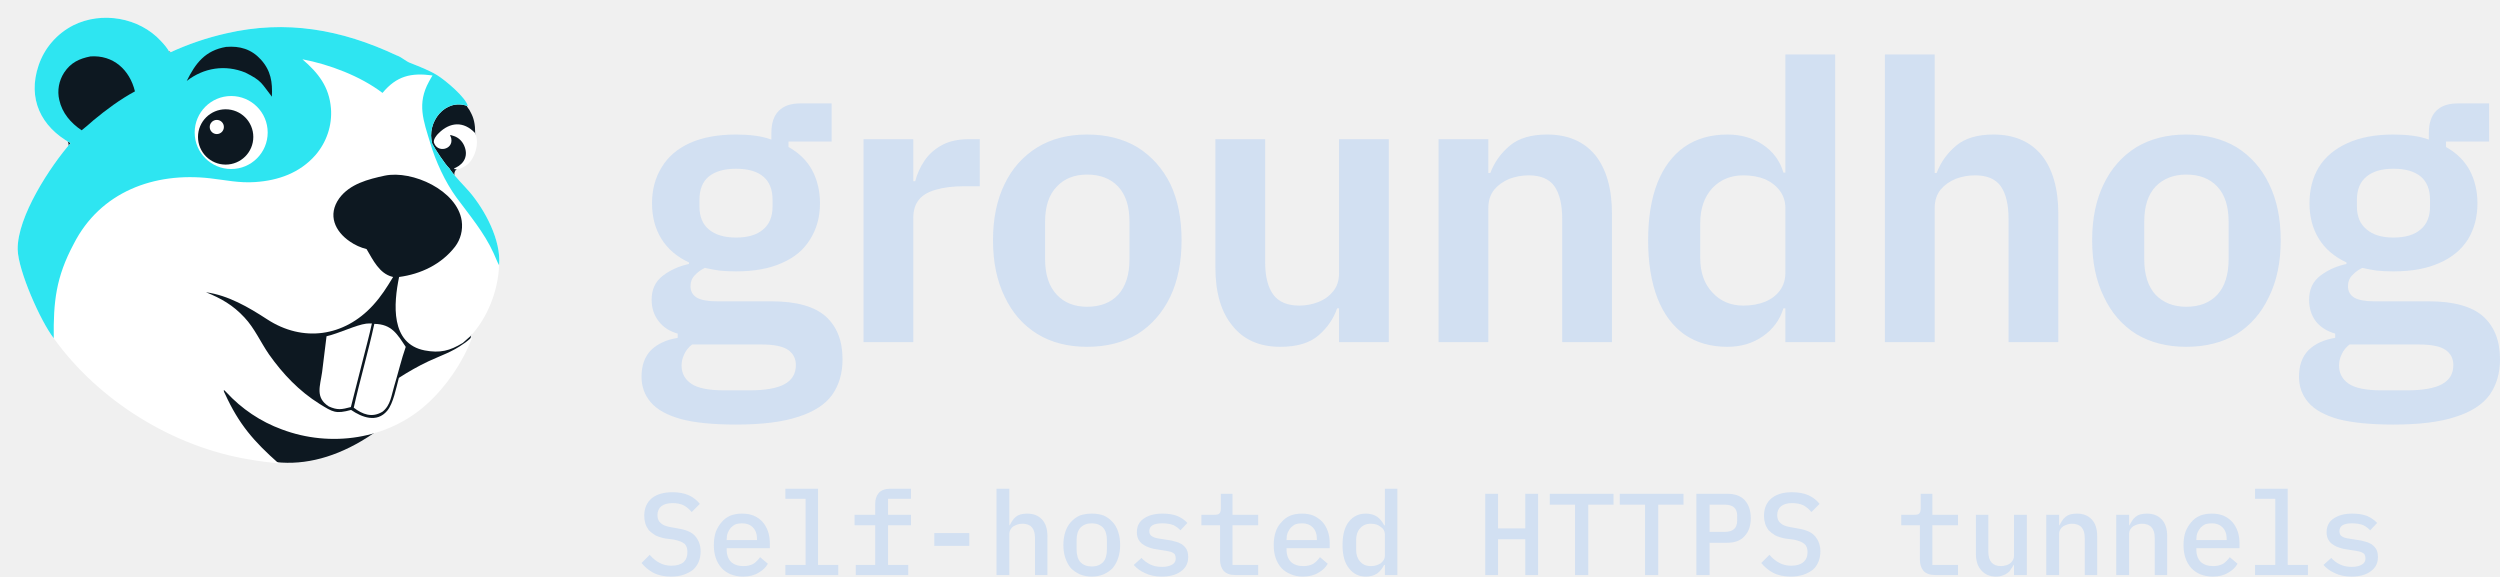
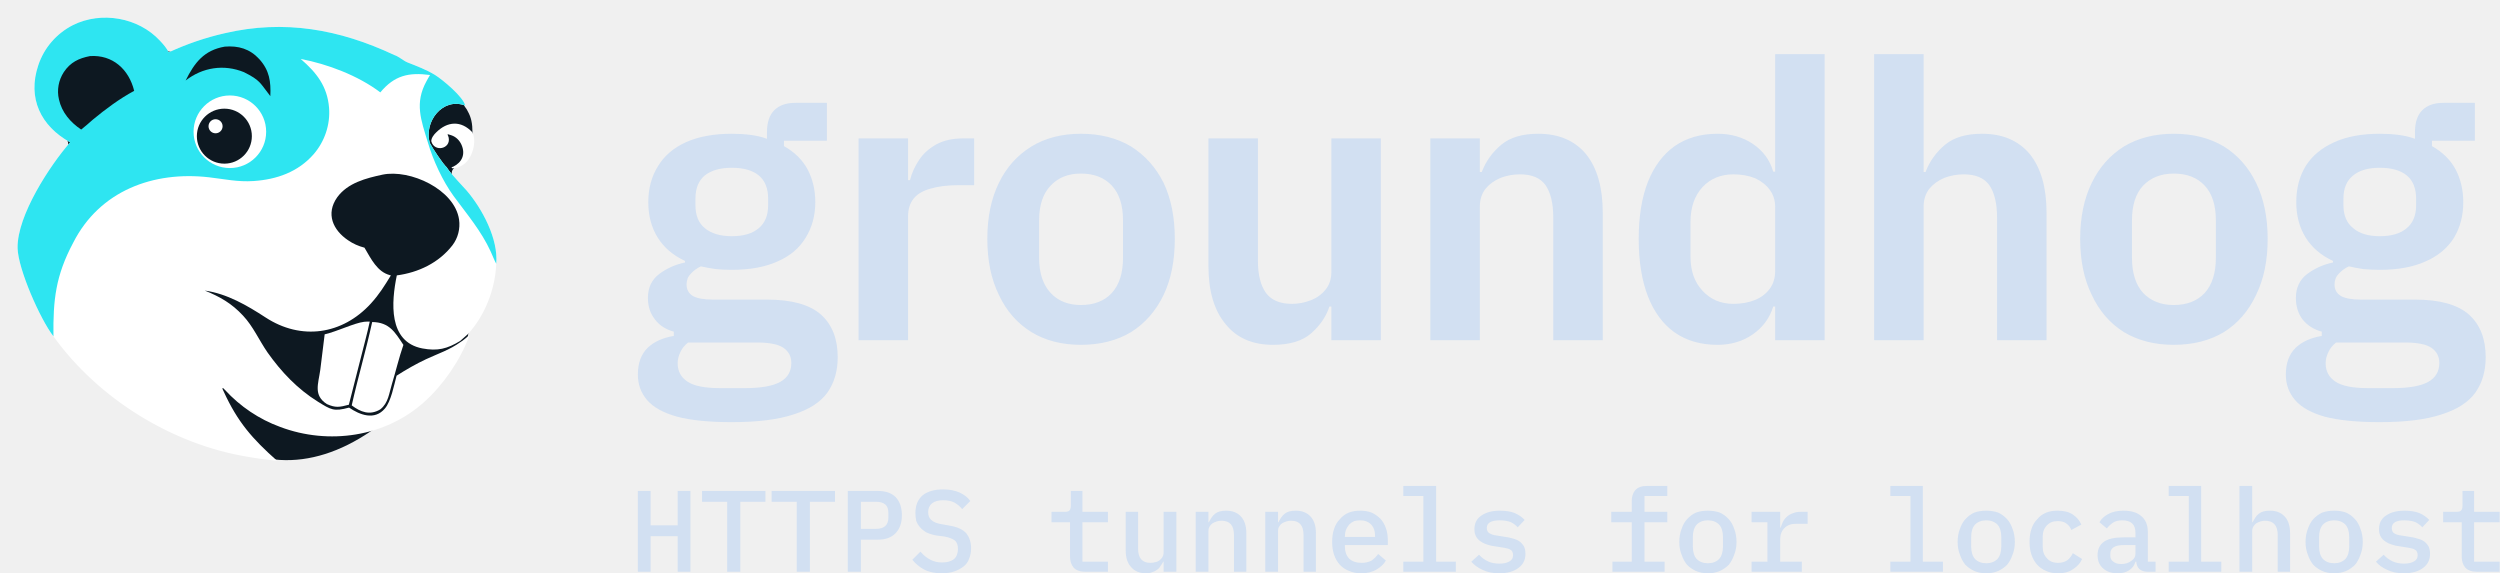
- <svg xmlns="http://www.w3.org/2000/svg" viewBox="0 -88 643 148.2" role="img" aria-label="groundhog">
+ <svg xmlns="http://www.w3.org/2000/svg" viewBox="0 -88 646.7 148.2" role="img" aria-label="groundhog">
  <g transform="translate(0 -88) scale(0.569)">
    <path fill="#0D1821" d="M127.3 209.1C125.4 209 118.9 208.2 114.9 207.6C101.8 205.5 90.6 202.1 78.3 196.4C57.9 186.9 38.7 171.6 26.1 154.5C25.1 153.2 25 153 24.3 152.1C20.4 147 14.4 134.6 11.1 124.7C7.9 115.1 7.7 110.5 10.2 102.5C13.1 92.7 20.8 79.2 29.7 68.1C31 66.5 31.2 65.7 30.9 64.6C30.6 63.6 30.3 63.2 28.7 62.2C17.7 54.6 13.7 43.1 17.7 30.2C21.2 19 31.2 10.5 42.8 8.9C55.6 7.1 67.7 12 75 21.9C76.4 23.8 77.5 24 80.2 22.8C94.3 16.7 108.8 13.3 122.9 12.8C140.8 12.1 159.3 16.2 178.1 25C178.6 25.2 179.2 25.5 179.4 25.6C180 25.8 180.8 26.2 182.2 27.2C183.8 28.2 184.5 28.6 186.4 29.3C193.4 32 196.9 33.9 200.5 36.7C205.8 40.7 209.8 44.9 210.9 47.6C211 47.9 211.2 48.4 211.4 48.6C212.2 49.7 212.4 50 212.6 50.5C214.2 53.3 214.8 56.1 214.8 60.3C214.9 61.5 214.9 62.3 215 62.6C215.7 66.6 213.5 72.4 210.4 74.5C209.7 74.9 208.1 75.7 207.4 75.9C206 76.3 205 78 205.5 79.5C205.7 80.3 205.8 80.4 209.4 84.4C218.7 94.4 224.4 106.1 225.1 116.2C225.3 118.1 225.1 121.5 224.7 124.4C223.4 133.7 219.6 142.8 214 149.7C213.1 150.8 212.8 151.4 212.8 152.4C212.7 154.6 208.1 163.3 204 169.2C195.1 182 184.7 190.1 171.7 194.6C170 195.1 169.9 195.1 168.5 196.1C154.7 205.5 140.7 209.9 127.3 209.1Z" />
    <path fill="#FFFFFF" d="M31.9 64.7C18.5 57.3 12.4 44.6 17.4 29.7C20 21.8 25.7 15.2 33.2 11.4C46.1 5 62.9 7.9 72.7 18.5C74.3 20.2 75.7 21.8 76.7 23.8C84.9 20 93.4 17.1 102.2 15.1C129.3 8.8 154.3 13.3 179.2 25C181.4 25.7 183.3 27.6 185.3 28.4C189.6 30.1 193.9 31.7 197.8 34.1C201.3 36.3 210.6 44 211.5 48C201.3 44.1 192.6 55.3 195.4 65C196.8 67.6 201.1 74.2 203.2 76.2L203.5 76.7C205.9 80.1 209.4 83.5 212.2 86.7C219.2 94.9 226.6 108.6 225.6 119.9C225.2 131.3 220.4 143.7 212.6 152C211.4 153.1 210.4 154 209.2 155C203.3 158.6 198.9 159.7 192 158.4C176.4 155.4 177.9 137.3 180.4 125.2C190.2 123.9 199.5 119.5 205.7 111.5C208.2 108.2 209.3 104 208.7 99.8C206.7 86.1 186.4 76.8 173.9 79.4C166.5 81 158.1 83.1 153.3 89.7C148 97.2 151.4 104.6 158.2 109.2C160.5 110.8 163 111.9 165.7 112.6C168.7 117.7 171.5 123.6 177.3 125.1L177.7 125.2C174.7 130.1 172.5 133.7 168.6 138C155.6 152.2 136.9 154.9 120.7 144.3C112.4 138.9 103.2 133.5 93.1 132.1C100 134.9 105.3 137.9 110.5 143.5C115.1 148.4 117.8 154.7 121.6 160.2C127.9 169.1 135.2 176.8 144.5 182.6C150.5 186.3 151.7 187.2 158.7 185.3C163.5 188.6 170.3 191.3 175 185.7C177.8 182.4 179.1 175.2 180.3 170.8C184.5 168.1 189.2 165.4 193.7 163.3C199.3 160.7 204.4 159.1 209.5 155.4C210.3 155 212.5 153.1 213.2 152.5L213.3 152.8C209.3 163.7 201.5 175 192.9 182.7C175.2 198.7 149.4 202.4 127.4 194.1C117.8 190.6 109.2 184.8 102.3 177.3L101.4 176.4L101.1 176.5C101.3 177.2 101.3 177.3 101.7 178C108 191.8 114.7 199.5 126 209.5C121.6 209 117.2 208.5 112.8 207.7C78.3 202.1 44.6 181.2 24.3 152.9C18.3 145.2 8.2 122.3 8 112.8C7.7 98 22.8 75.1 31.9 64.7Z" />
    <path fill="#2EE5F1" d="M31.9 64.7C18.5 57.3 12.4 44.6 17.4 29.7C20 21.8 25.7 15.2 33.2 11.4C46.1 5 62.9 7.9 72.7 18.5C74.3 20.2 75.7 21.8 76.7 23.8C84.9 20 93.4 17.1 102.2 15.1C129.3 8.8 154.3 13.3 179.2 25C181.4 25.7 183.3 27.6 185.3 28.4C189.6 30.1 193.9 31.7 197.8 34.1C201.3 36.3 210.6 44 211.5 48C201.3 44.1 192.6 55.3 195.4 65C196.8 67.6 201.1 74.2 203.2 76.2L203.5 76.7C205.9 80.1 209.4 83.5 212.2 86.7C219.2 94.9 226.6 108.6 225.6 119.9C224.7 118.3 223.9 116.1 223.1 114.4C218.8 105 212.3 97.4 206.2 89.1C201.2 82.2 196.9 72.9 194.5 64.7C191.4 54.5 188.4 46.9 193.9 36.9C194.4 35.9 195 35 195.5 34.1C185.8 32.8 179.3 34.3 172.9 42C162.9 34.4 148.9 29.1 136.7 26.8C143.9 33 148.8 39.2 149.6 49C150.2 56.7 147.6 64.3 142.6 70.1C135.5 78.2 125.8 81.6 115.3 82.3C108.1 82.8 102 81.4 95 80.6C69.7 77.7 45.3 86.7 33.3 110.3C25.3 125.3 24.1 136.3 24.3 152.9C18.3 145.2 8.2 122.3 8 112.8C7.7 98 22.8 75.1 31.9 64.7Z" />
    <path fill="#0D1821" d="M40.9 25.5C51.2 24.8 58.6 31.5 61 41.3C54.3 44.9 48 49.6 42.2 54.4C40.5 56 38.7 57.4 36.9 58.9C32 55.6 28.1 51.1 26.8 45.2C25.8 41 26.6 36.5 29 32.8C32 28.3 35.8 26.5 40.9 25.5Z" />
    <path fill="#FFFFFF" d="M165.5 146.3C166.2 146.2 167.3 146.2 168.1 146.2C166.9 151.8 165.3 157.6 163.9 163.2L158.6 184C154.4 185.1 152.6 185.5 148.6 183.7C142.4 179.7 144.7 174.6 145.6 168.2L147.6 152C153.5 150.6 160.9 146.9 165.5 146.3Z" />
    <path fill="#FFFFFF" d="M169.2 146.4C177.1 146.5 179.6 151.1 183.4 156.8C181.4 162.5 180 168.6 178.2 174.5C176.9 178.7 176.6 183.2 172.9 186.1C168.1 189 163.9 187.3 159.9 184.3C162.7 171.7 166.5 158.9 169.2 146.4Z" />
    <path fill="#FFFFFF" d="M206 75.8C210.1 73.8 211.7 70.1 209.8 65.8C208.9 63.8 207.3 62.2 205.2 61.5C202.4 60.5 203.8 61.3 204 62.7C204.9 67.7 197.5 69.3 196.1 64.3C195.9 62.9 197.4 61 198.3 60.2C203.4 55.1 209.6 54.7 214.7 60.1C217 64.4 214.6 72.5 210.4 75C209.5 75.6 208.8 75.8 207.8 76.3C207 76.4 206.3 76.5 205.5 76.5C205.4 76.3 205.4 76.2 205.3 76L206 75.8Z" />
    <path fill="#0D1821" d="M102.2 21.2C108.4 20.7 113.6 22.2 117.9 26.9C122.5 32 123.2 37.1 122.9 43.7C118.1 37.6 118.5 36.6 110.9 32.8C101.8 29.1 92.1 30.6 84.4 36.6C88.4 28.5 92.8 22.8 102.2 21.2Z" />
    <circle fill="#FFFFFF" cx="104.5" cy="59.9" r="16.5" />
    <circle fill="#0D1821" cx="102" cy="61.9" r="12.5" />
    <circle fill="#FFFFFF" cx="98" cy="57.4" r="3.2" />
  </g>
  <path fill="#D2E0F2" transform="translate(162.2 0)" d="M54.5 4.4Q54.5 9.8 51.8 13.6Q49.1 17.3 43.1 19.2Q37.1 21.2 27.1 21.2Q18.3 21.2 13 19.8Q7.6 18.3 5.2 15.5Q2.8 12.7 2.8 8.9Q2.8 4.5 5.3 2Q7.8 -0.4 12.1 -1.1V-2.2Q8.9 -3.1 7.2 -5.4Q5.4 -7.7 5.4 -10.9Q5.4 -14.9 8.3 -17.1Q11.2 -19.3 15 -20.1V-20.5Q10.3 -22.7 7.9 -26.6Q5.5 -30.5 5.5 -35.7Q5.5 -41 8 -45Q10.4 -49 15.2 -51.2Q20.1 -53.4 27.1 -53.4Q29.7 -53.4 32 -53.1Q34.3 -52.8 36.2 -52.1V-53.8Q36.2 -57.6 38.1 -59.5Q40 -61.4 43.6 -61.4H51.7V-51.6H40.6V-50.2Q44.7 -47.9 46.7 -44.2Q48.7 -40.4 48.7 -35.7Q48.7 -30.5 46.2 -26.5Q43.8 -22.5 39 -20.4Q34.2 -18.2 27.1 -18.2Q24.9 -18.2 22.9 -18.4Q20.8 -18.7 19.1 -19.1Q17.6 -18.4 16.5 -17.2Q15.4 -16.1 15.4 -14.4Q15.4 -12.4 17.1 -11.4Q18.8 -10.5 22.2 -10.5H36.2Q45.8 -10.5 50.2 -6.6Q54.5 -2.7 54.5 4.4ZM42.5 5.9Q42.5 3.4 40.5 2Q38.5 0.6 33.6 0.6H15.8Q14.4 1.7 13.8 3.1Q13.1 4.5 13.1 6Q13.1 9 15.6 10.7Q18.1 12.4 24.1 12.4H30.5Q36.7 12.4 39.6 10.8Q42.5 9.2 42.5 5.9ZM27.1 -26.9Q31.7 -26.9 34.1 -29Q36.5 -31 36.5 -34.9V-36.6Q36.5 -40.6 34.1 -42.6Q31.7 -44.6 27.1 -44.6Q22.6 -44.6 20.1 -42.6Q17.7 -40.6 17.7 -36.6V-34.9Q17.7 -31 20.1 -29Q22.6 -26.9 27.1 -26.9ZM72.7 0H59.9V-52.2H72.7V-41.4H73.2Q73.9 -44.2 75.6 -46.7Q77.2 -49.1 80.1 -50.7Q82.9 -52.2 87 -52.2H89.8V-40.1H85.8Q81.5 -40.1 78.5 -39.2Q75.6 -38.4 74.2 -36.7Q72.7 -34.9 72.7 -32ZM117.4 1.2Q110 1.2 104.6 -2.1Q99.1 -5.5 96.2 -11.7Q93.2 -17.8 93.2 -26.2Q93.2 -34.6 96.2 -40.7Q99.1 -46.7 104.6 -50.1Q110 -53.4 117.4 -53.4Q124.9 -53.4 130.4 -50.1Q135.8 -46.7 138.8 -40.7Q141.7 -34.6 141.7 -26.2Q141.7 -17.8 138.8 -11.7Q135.8 -5.5 130.4 -2.1Q124.9 1.2 117.4 1.2ZM117.4 -9.1Q122.5 -9.1 125.4 -12.2Q128.3 -15.4 128.3 -21.3V-31Q128.3 -36.9 125.4 -40Q122.5 -43.1 117.4 -43.1Q112.5 -43.1 109.6 -40Q106.6 -36.9 106.6 -31V-21.3Q106.6 -15.4 109.6 -12.2Q112.5 -9.1 117.4 -9.1ZM182.2 0V-8.7H181.7Q180.4 -4.8 177 -1.8Q173.6 1.2 167.1 1.2Q159.1 1.2 154.8 -4.2Q150.4 -9.5 150.4 -19.2V-52.2H163.2V-20.5Q163.2 -15.1 165.3 -12.2Q167.4 -9.4 172 -9.4Q174.5 -9.4 176.8 -10.3Q179.2 -11.2 180.7 -13.1Q182.2 -14.9 182.2 -17.7V-52.2H195V0ZM220.6 0H207.8V-52.2H220.6V-43.5H221.1Q222.7 -47.7 226.2 -50.6Q229.6 -53.4 235.7 -53.4Q243.7 -53.4 248.1 -48.1Q252.4 -42.7 252.4 -33V0H239.6V-31.7Q239.6 -37.2 237.6 -40.1Q235.6 -42.9 231 -42.9Q228.4 -42.9 226 -42Q223.6 -41 222.1 -39.2Q220.6 -37.3 220.6 -34.5ZM297 0V-8.7H296.5Q295.1 -4.2 291.2 -1.5Q287.3 1.2 282.1 1.2Q275.6 1.2 271 -2Q266.5 -5.2 264.1 -11.3Q261.7 -17.5 261.7 -26.2Q261.7 -34.9 264.1 -41Q266.5 -47 271 -50.2Q275.6 -53.4 282.1 -53.4Q287.3 -53.4 291.2 -50.8Q295.2 -48.1 296.5 -43.6H297V-74H309.8V0ZM286.2 -9.4Q289.3 -9.4 291.8 -10.4Q294.2 -11.4 295.6 -13.3Q297 -15.2 297 -17.9V-34.5Q297 -37 295.6 -38.9Q294.2 -40.8 291.8 -41.9Q289.3 -42.9 286.2 -42.9Q281.3 -42.9 278.2 -39.6Q275.1 -36.2 275.1 -30.6V-21.6Q275.1 -16.1 278.2 -12.8Q281.3 -9.4 286.2 -9.4ZM322.6 0V-74H335.4V-43.5H335.9Q337.5 -47.7 341 -50.6Q344.4 -53.4 350.5 -53.4Q358.5 -53.4 362.9 -48.1Q367.2 -42.7 367.2 -33V0H354.4V-31.7Q354.4 -37.2 352.4 -40.1Q350.4 -42.9 345.8 -42.9Q343.2 -42.9 340.8 -42Q338.4 -41 336.9 -39.2Q335.4 -37.3 335.4 -34.5V0ZM400.1 1.2Q392.7 1.2 387.2 -2.1Q381.8 -5.5 378.9 -11.7Q375.9 -17.8 375.9 -26.2Q375.9 -34.6 378.9 -40.7Q381.8 -46.7 387.2 -50.1Q392.7 -53.4 400.1 -53.4Q407.6 -53.4 413.1 -50.1Q418.5 -46.7 421.4 -40.7Q424.4 -34.6 424.4 -26.2Q424.4 -17.8 421.4 -11.7Q418.5 -5.5 413.1 -2.1Q407.6 1.2 400.1 1.2ZM400.1 -9.1Q405.2 -9.1 408.1 -12.2Q411 -15.4 411 -21.3V-31Q411 -36.9 408.1 -40Q405.2 -43.1 400.1 -43.1Q395.2 -43.1 392.2 -40Q389.3 -36.9 389.3 -31V-21.3Q389.3 -15.4 392.2 -12.2Q395.2 -9.1 400.1 -9.1ZM480.8 4.4Q480.8 9.8 478.1 13.6Q475.4 17.3 469.4 19.2Q463.4 21.2 453.4 21.2Q444.6 21.2 439.2 19.8Q433.9 18.3 431.5 15.5Q429.1 12.7 429.1 8.9Q429.1 4.5 431.6 2Q434.1 -0.4 438.4 -1.1V-2.2Q435.2 -3.1 433.4 -5.4Q431.7 -7.7 431.7 -10.9Q431.7 -14.9 434.6 -17.1Q437.5 -19.3 441.3 -20.1V-20.5Q436.6 -22.7 434.2 -26.6Q431.8 -30.5 431.8 -35.7Q431.8 -41 434.2 -45Q436.7 -49 441.6 -51.2Q446.4 -53.4 453.4 -53.4Q456 -53.4 458.3 -53.1Q460.6 -52.8 462.5 -52.1V-53.8Q462.5 -57.6 464.4 -59.5Q466.3 -61.4 469.9 -61.4H478V-51.6H466.9V-50.2Q471 -47.9 473 -44.2Q475 -40.4 475 -35.7Q475 -30.5 472.6 -26.5Q470.1 -22.5 465.3 -20.4Q460.5 -18.2 453.4 -18.2Q451.2 -18.2 449.1 -18.4Q447.1 -18.7 445.4 -19.1Q443.9 -18.4 442.8 -17.2Q441.7 -16.1 441.7 -14.4Q441.7 -12.4 443.4 -11.4Q445.1 -10.5 448.5 -10.5H462.5Q472.1 -10.5 476.5 -6.6Q480.8 -2.7 480.8 4.4ZM468.8 5.9Q468.8 3.4 466.8 2Q464.8 0.6 459.9 0.6H442.1Q440.7 1.7 440.1 3.1Q439.4 4.5 439.4 6Q439.4 9 441.9 10.7Q444.4 12.4 450.4 12.4H456.8Q463 12.4 465.9 10.8Q468.8 9.2 468.8 5.9ZM453.4 -26.9Q458 -26.9 460.4 -29Q462.8 -31 462.8 -34.9V-36.6Q462.8 -40.6 460.4 -42.6Q458 -44.6 453.4 -44.6Q448.9 -44.6 446.5 -42.6Q444 -40.6 444 -36.6V-34.9Q444 -31 446.5 -29Q448.9 -26.9 453.4 -26.9Z" />
-   <path fill="#D2E0F2" transform="translate(163.8 59.9)" d="M8.8 0.4Q6.1 0.4 4.2 -0.6Q2.4 -1.6 1.2 -3.1L3.3 -5.2Q4.5 -3.8 5.9 -3.1Q7.2 -2.4 8.9 -2.4Q10.9 -2.4 12 -3.3Q13 -4.2 13 -5.9Q13 -7.3 12.3 -8Q11.5 -8.7 9.6 -9.1L7.3 -9.4Q5.8 -9.7 4.8 -10.2Q3.8 -10.8 3.1 -11.5Q2.5 -12.3 2.2 -13.2Q1.9 -14.2 1.9 -15.2Q1.9 -18.2 3.9 -19.8Q5.8 -21.3 9.2 -21.3Q11.6 -21.3 13.4 -20.5Q15.1 -19.7 16.2 -18.3L14.1 -16.2Q13.3 -17.2 12.1 -17.9Q10.9 -18.5 9.2 -18.5Q7.3 -18.5 6.3 -17.7Q5.3 -16.9 5.3 -15.4Q5.3 -14.1 6.1 -13.4Q6.9 -12.6 8.8 -12.3L11 -11.9Q13.9 -11.4 15.1 -9.9Q16.4 -8.3 16.4 -6.1Q16.4 -4.6 15.9 -3.4Q15.4 -2.2 14.5 -1.4Q13.5 -0.6 12.1 -0.1Q10.7 0.4 8.8 0.4ZM27.3 0.4Q25.6 0.4 24.1 -0.2Q22.7 -0.8 21.8 -1.8Q20.8 -2.9 20.3 -4.4Q19.8 -5.8 19.8 -7.7Q19.8 -9.6 20.3 -11.1Q20.9 -12.6 21.8 -13.6Q22.7 -14.7 24.1 -15.3Q25.4 -15.8 27.1 -15.8Q28.7 -15.8 30 -15.3Q31.4 -14.7 32.3 -13.7Q33.2 -12.7 33.7 -11.3Q34.2 -9.9 34.2 -8.2V-6.9H23.1V-6.4Q23.1 -4.6 24.2 -3.4Q25.4 -2.3 27.4 -2.3Q28.9 -2.3 30 -2.9Q31 -3.6 31.7 -4.6L33.7 -2.9Q32.9 -1.5 31.3 -0.6Q29.7 0.4 27.3 0.4ZM27.1 -13.3Q26.2 -13.3 25.5 -13.1Q24.8 -12.8 24.2 -12.2Q23.7 -11.6 23.4 -10.9Q23.1 -10.1 23.1 -9.2V-9H30.9V-9.3Q30.9 -11.2 29.8 -12.3Q28.8 -13.3 27.1 -13.3ZM38.2 -2.6H43.4V-19.6H38.2V-22.2H46.6V-2.6H51.8V0H38.2ZM56.3 -2.6H61.3V-12.8H56V-15.5H61.3V-18.3Q61.3 -20 62.2 -21.1Q63.2 -22.2 65.2 -22.2H70.5V-19.6H64.6V-15.5H70.5V-12.8H64.6V-2.6H69.8V0H56.3ZM76.5 -7.5V-10.8H85.5V-7.5ZM92.5 -22.2H95.8V-12.8H95.9Q96.2 -13.4 96.6 -14Q96.9 -14.5 97.5 -15Q98 -15.4 98.7 -15.6Q99.5 -15.8 100.4 -15.8Q102.8 -15.8 104.2 -14.3Q105.6 -12.8 105.6 -10V0H102.4V-9.5Q102.4 -13.2 99.2 -13.2Q98.5 -13.2 97.9 -13Q97.3 -12.8 96.8 -12.5Q96.4 -12.2 96.1 -11.7Q95.8 -11.2 95.8 -10.5V0H92.5ZM117 0.4Q115.3 0.4 113.9 -0.2Q112.6 -0.8 111.6 -1.8Q110.7 -2.9 110.2 -4.4Q109.7 -5.9 109.7 -7.7Q109.7 -9.6 110.2 -11.1Q110.7 -12.6 111.6 -13.6Q112.6 -14.7 113.9 -15.3Q115.3 -15.8 117 -15.8Q118.7 -15.8 120.1 -15.3Q121.4 -14.7 122.4 -13.6Q123.3 -12.6 123.8 -11.1Q124.3 -9.6 124.3 -7.7Q124.3 -5.9 123.8 -4.4Q123.3 -2.9 122.4 -1.8Q121.4 -0.8 120.1 -0.2Q118.7 0.4 117 0.4ZM117 -2.2Q118.8 -2.2 119.9 -3.3Q120.9 -4.4 120.9 -6.6V-8.9Q120.9 -11.1 119.9 -12.2Q118.8 -13.3 117 -13.3Q115.2 -13.3 114.1 -12.2Q113.1 -11.1 113.1 -8.9V-6.6Q113.1 -4.4 114.1 -3.3Q115.2 -2.2 117 -2.2ZM135 0.4Q132.5 0.4 130.7 -0.5Q128.9 -1.3 127.8 -2.6L129.8 -4.4Q130.8 -3.3 132.1 -2.7Q133.3 -2.1 135.1 -2.1Q136.7 -2.1 137.7 -2.7Q138.6 -3.2 138.6 -4.3Q138.6 -4.8 138.4 -5.2Q138.3 -5.5 137.9 -5.7Q137.6 -5.9 137.2 -6Q136.7 -6.1 136.3 -6.2L133.8 -6.6Q132.9 -6.7 132 -7Q131 -7.3 130.3 -7.8Q129.6 -8.2 129.1 -9Q128.6 -9.8 128.6 -11Q128.6 -13.4 130.5 -14.6Q132.3 -15.8 135.2 -15.8Q137.4 -15.8 139 -15.2Q140.6 -14.5 141.6 -13.4L139.8 -11.5Q139.2 -12.2 138.1 -12.8Q136.9 -13.3 135.1 -13.3Q131.8 -13.3 131.8 -11.3Q131.8 -10.3 132.6 -9.9Q133.3 -9.5 134.2 -9.4L136.7 -9Q137.6 -8.9 138.5 -8.6Q139.4 -8.4 140.2 -7.9Q140.9 -7.4 141.4 -6.6Q141.8 -5.8 141.8 -4.6Q141.8 -2.3 140 -1Q138.2 0.4 135 0.4ZM153.9 0Q151.9 0 150.9 -1.1Q150 -2.2 150 -3.9V-12.8H145.2V-15.5H148.6Q149.5 -15.5 149.8 -15.8Q150.2 -16.2 150.2 -17.1V-20.9H153.2V-15.5H159.8V-12.8H153.2V-2.6H159.8V0ZM171.3 0.4Q169.6 0.4 168.2 -0.2Q166.7 -0.8 165.8 -1.8Q164.8 -2.9 164.3 -4.4Q163.8 -5.8 163.8 -7.7Q163.8 -9.6 164.3 -11.1Q164.8 -12.6 165.8 -13.6Q166.7 -14.7 168.1 -15.3Q169.4 -15.8 171.1 -15.8Q172.7 -15.8 174 -15.3Q175.3 -14.7 176.3 -13.7Q177.2 -12.7 177.7 -11.3Q178.2 -9.9 178.2 -8.2V-6.9H167.1V-6.4Q167.1 -4.6 168.2 -3.4Q169.4 -2.3 171.4 -2.3Q172.9 -2.3 174 -2.9Q175 -3.6 175.7 -4.6L177.7 -2.9Q176.9 -1.5 175.3 -0.6Q173.7 0.4 171.3 0.4ZM171.1 -13.3Q170.2 -13.3 169.5 -13.1Q168.8 -12.8 168.2 -12.2Q167.7 -11.6 167.4 -10.9Q167.1 -10.1 167.1 -9.2V-9H174.9V-9.3Q174.9 -11.2 173.8 -12.3Q172.8 -13.3 171.1 -13.3ZM192.4 -2.6H192.2Q191.5 -1.2 190.4 -0.4Q189.2 0.4 187.5 0.4Q184.8 0.4 183.2 -1.7Q181.5 -3.7 181.5 -7.7Q181.5 -11.8 183.2 -13.8Q184.8 -15.8 187.5 -15.8Q189.2 -15.8 190.4 -15Q191.5 -14.2 192.2 -12.8H192.4V-22.2H195.6V0H192.4ZM188.8 -2.3Q189.6 -2.3 190.2 -2.5Q190.8 -2.7 191.3 -3Q191.8 -3.4 192.1 -3.9Q192.4 -4.4 192.4 -5.2V-10.3Q192.4 -11 192.1 -11.6Q191.8 -12.1 191.3 -12.4Q190.8 -12.8 190.2 -13Q189.6 -13.2 188.8 -13.2Q187 -13.2 186 -12Q185 -10.9 185 -9V-6.5Q185 -4.6 186 -3.5Q187 -2.3 188.8 -2.3ZM228.5 -9.2H221.5V0H218.2V-20.9H221.5V-12H228.5V-20.9H231.8V0H228.5ZM244.7 -18.1V0H241.3V-18.1H234.8V-20.9H251.2V-18.1ZM262.7 -18.1V0H259.3V-18.1H252.8V-20.9H269.2V-18.1ZM272.5 0V-20.9H280.4Q283.4 -20.9 284.9 -19.3Q286.5 -17.6 286.5 -14.6Q286.5 -11.7 284.9 -10Q283.4 -8.3 280.4 -8.3H275.9V0ZM275.9 -11.1H279.8Q283 -11.1 283 -14V-15.3Q283 -18.1 279.8 -18.1H275.9ZM296.8 0.4Q294.1 0.4 292.2 -0.6Q290.4 -1.6 289.2 -3.1L291.3 -5.2Q292.5 -3.8 293.9 -3.1Q295.2 -2.4 296.9 -2.4Q298.9 -2.4 300 -3.3Q301.1 -4.2 301.1 -5.9Q301.1 -7.3 300.3 -8Q299.5 -8.7 297.6 -9.1L295.3 -9.4Q293.8 -9.7 292.8 -10.2Q291.8 -10.8 291.1 -11.5Q290.5 -12.3 290.2 -13.2Q289.9 -14.2 289.9 -15.2Q289.9 -18.2 291.9 -19.8Q293.8 -21.3 297.1 -21.3Q299.6 -21.3 301.4 -20.5Q303.1 -19.7 304.2 -18.3L302.1 -16.2Q301.3 -17.2 300.1 -17.9Q298.9 -18.5 297.1 -18.5Q295.3 -18.5 294.3 -17.7Q293.3 -16.9 293.3 -15.4Q293.3 -14.1 294.1 -13.4Q294.9 -12.6 296.8 -12.3L299 -11.9Q301.9 -11.4 303.1 -9.9Q304.4 -8.3 304.4 -6.1Q304.4 -4.6 303.9 -3.4Q303.4 -2.2 302.5 -1.4Q301.5 -0.6 300.1 -0.1Q298.6 0.4 296.8 0.4ZM333.9 0Q331.9 0 330.9 -1.1Q330 -2.2 330 -3.9V-12.8H325.2V-15.5H328.6Q329.5 -15.5 329.8 -15.8Q330.2 -16.2 330.2 -17.1V-20.9H333.2V-15.5H339.8V-12.8H333.2V-2.6H339.8V0ZM354.2 -2.6H354.1Q353.8 -2 353.4 -1.5Q353.1 -0.9 352.5 -0.5Q352 -0.1 351.3 0.1Q350.6 0.4 349.6 0.4Q347.2 0.4 345.8 -1.2Q344.4 -2.7 344.4 -5.5V-15.5H347.6V-6Q347.6 -2.3 350.9 -2.3Q351.5 -2.3 352.1 -2.5Q352.7 -2.6 353.2 -3Q353.6 -3.3 353.9 -3.8Q354.2 -4.3 354.2 -5V-15.5H357.5V0H354.2ZM362.5 0V-15.5H365.8V-12.8H365.9Q366.2 -13.4 366.6 -14Q366.9 -14.5 367.5 -15Q368 -15.4 368.7 -15.6Q369.4 -15.8 370.4 -15.8Q372.8 -15.8 374.2 -14.3Q375.6 -12.8 375.6 -10V0H372.4V-9.5Q372.4 -13.2 369.1 -13.2Q368.5 -13.2 367.9 -13Q367.3 -12.8 366.8 -12.5Q366.4 -12.2 366.1 -11.7Q365.8 -11.2 365.8 -10.5V0ZM380.5 0V-15.5H383.8V-12.8H383.9Q384.2 -13.4 384.6 -14Q384.9 -14.5 385.5 -15Q386 -15.4 386.7 -15.6Q387.4 -15.8 388.4 -15.8Q390.8 -15.8 392.2 -14.3Q393.6 -12.8 393.6 -10V0H390.4V-9.5Q390.4 -13.2 387.1 -13.2Q386.5 -13.2 385.9 -13Q385.3 -12.8 384.8 -12.5Q384.4 -12.2 384.1 -11.7Q383.8 -11.2 383.8 -10.5V0ZM405.3 0.4Q403.6 0.4 402.1 -0.2Q400.7 -0.8 399.8 -1.8Q398.8 -2.9 398.3 -4.4Q397.8 -5.8 397.8 -7.7Q397.8 -9.6 398.3 -11.1Q398.9 -12.6 399.8 -13.6Q400.7 -14.7 402.1 -15.3Q403.4 -15.8 405.1 -15.8Q406.7 -15.8 408 -15.3Q409.4 -14.7 410.3 -13.7Q411.2 -12.7 411.7 -11.3Q412.2 -9.9 412.2 -8.2V-6.9H401.1V-6.4Q401.1 -4.6 402.2 -3.4Q403.4 -2.3 405.4 -2.3Q406.9 -2.3 408 -2.9Q409 -3.6 409.7 -4.6L411.7 -2.9Q410.9 -1.5 409.3 -0.6Q407.7 0.4 405.3 0.4ZM405.1 -13.3Q404.2 -13.3 403.5 -13.1Q402.8 -12.8 402.2 -12.2Q401.7 -11.6 401.4 -10.9Q401.1 -10.1 401.1 -9.2V-9H408.9V-9.3Q408.9 -11.2 407.8 -12.3Q406.8 -13.3 405.1 -13.3ZM416.2 -2.6H421.4V-19.6H416.2V-22.2H424.6V-2.6H429.8V0H416.2ZM441 0.4Q438.5 0.4 436.7 -0.5Q434.9 -1.3 433.8 -2.6L435.8 -4.4Q436.8 -3.3 438.1 -2.7Q439.4 -2.1 441.1 -2.1Q442.7 -2.1 443.7 -2.7Q444.6 -3.2 444.6 -4.3Q444.6 -4.8 444.4 -5.2Q444.3 -5.5 443.9 -5.7Q443.6 -5.9 443.2 -6Q442.7 -6.1 442.3 -6.2L439.8 -6.6Q438.9 -6.7 438 -7Q437 -7.3 436.3 -7.8Q435.6 -8.2 435.1 -9Q434.6 -9.8 434.6 -11Q434.6 -13.4 436.5 -14.6Q438.3 -15.8 441.2 -15.8Q443.4 -15.8 445 -15.2Q446.6 -14.5 447.6 -13.4L445.8 -11.5Q445.2 -12.2 444.1 -12.8Q442.9 -13.3 441.1 -13.3Q437.9 -13.3 437.9 -11.3Q437.9 -10.3 438.6 -9.9Q439.3 -9.5 440.2 -9.4L442.7 -9Q443.6 -8.9 444.5 -8.6Q445.4 -8.4 446.2 -7.9Q446.9 -7.4 447.4 -6.6Q447.8 -5.8 447.8 -4.6Q447.8 -2.3 446 -1Q444.2 0.4 441 0.4Z" />
+   <path fill="#D2E0F2" transform="translate(162.8 59.9)" d="M12.5 -9.2H5.5V0H2.2V-20.9H5.5V-12H12.5V-20.9H15.8V0H12.5ZM28.7 -18.1V0H25.3V-18.1H18.8V-20.9H35.2V-18.1ZM46.7 -18.1V0H43.3V-18.1H36.8V-20.9H53.2V-18.1ZM56.5 0V-20.9H64.3Q67.3 -20.9 68.9 -19.3Q70.5 -17.6 70.5 -14.6Q70.5 -11.7 68.9 -10Q67.3 -8.3 64.3 -8.3H59.9V0ZM59.9 -11.1H63.8Q67 -11.1 67 -14V-15.3Q67 -18.1 63.8 -18.1H59.9ZM80.8 0.4Q78.1 0.4 76.2 -0.6Q74.4 -1.6 73.2 -3.1L75.3 -5.2Q76.5 -3.8 77.9 -3.1Q79.2 -2.4 80.9 -2.4Q82.9 -2.4 84 -3.3Q85 -4.2 85 -5.9Q85 -7.3 84.3 -8Q83.5 -8.7 81.6 -9.1L79.3 -9.4Q77.8 -9.7 76.8 -10.2Q75.8 -10.8 75.2 -11.5Q74.5 -12.3 74.2 -13.2Q74 -14.2 74 -15.2Q74 -18.2 75.9 -19.8Q77.8 -21.3 81.2 -21.3Q83.6 -21.3 85.4 -20.5Q87.2 -19.7 88.2 -18.3L86.1 -16.2Q85.3 -17.2 84.1 -17.9Q82.9 -18.5 81.2 -18.5Q79.3 -18.5 78.3 -17.7Q77.3 -16.9 77.3 -15.4Q77.3 -14.1 78.1 -13.4Q78.9 -12.6 80.8 -12.3L83 -11.9Q85.9 -11.4 87.2 -9.9Q88.4 -8.3 88.4 -6.1Q88.4 -4.6 87.9 -3.4Q87.5 -2.2 86.5 -1.4Q85.5 -0.6 84.1 -0.1Q82.7 0.4 80.8 0.4ZM117.9 0Q115.9 0 114.9 -1.1Q114 -2.2 114 -3.9V-12.8H109.2V-15.5H112.6Q113.5 -15.5 113.8 -15.8Q114.2 -16.2 114.2 -17.1V-20.9H117.2V-15.5H123.8V-12.8H117.2V-2.6H123.8V0ZM138.2 -2.6H138.1Q137.8 -2 137.4 -1.5Q137.1 -0.9 136.5 -0.5Q136 -0.1 135.3 0.1Q134.6 0.4 133.6 0.4Q131.2 0.4 129.8 -1.2Q128.4 -2.7 128.4 -5.5V-15.5H131.6V-6Q131.6 -2.3 134.8 -2.3Q135.5 -2.3 136.1 -2.5Q136.7 -2.6 137.2 -3Q137.6 -3.3 137.9 -3.8Q138.2 -4.3 138.2 -5V-15.5H141.5V0H138.2ZM146.5 0V-15.5H149.8V-12.8H149.9Q150.2 -13.4 150.6 -14Q150.9 -14.5 151.5 -15Q152 -15.4 152.7 -15.6Q153.4 -15.8 154.4 -15.8Q156.8 -15.8 158.2 -14.3Q159.6 -12.8 159.6 -10V0H156.4V-9.5Q156.4 -13.2 153.2 -13.2Q152.5 -13.2 151.9 -13Q151.3 -12.8 150.8 -12.5Q150.4 -12.2 150.1 -11.7Q149.8 -11.2 149.8 -10.5V0ZM164.5 0V-15.5H167.8V-12.8H167.9Q168.2 -13.4 168.6 -14Q168.9 -14.5 169.5 -15Q170 -15.4 170.7 -15.6Q171.4 -15.8 172.4 -15.8Q174.8 -15.8 176.2 -14.3Q177.6 -12.8 177.6 -10V0H174.4V-9.5Q174.4 -13.2 171.2 -13.2Q170.5 -13.2 169.9 -13Q169.3 -12.8 168.8 -12.5Q168.4 -12.2 168.1 -11.7Q167.8 -11.2 167.8 -10.5V0ZM189.3 0.4Q187.6 0.4 186.2 -0.2Q184.7 -0.8 183.8 -1.8Q182.8 -2.9 182.3 -4.4Q181.8 -5.8 181.8 -7.7Q181.8 -9.6 182.3 -11.1Q182.8 -12.6 183.8 -13.6Q184.7 -14.7 186.1 -15.3Q187.4 -15.8 189.1 -15.8Q190.7 -15.8 192 -15.3Q193.3 -14.7 194.3 -13.7Q195.2 -12.7 195.7 -11.3Q196.2 -9.9 196.2 -8.2V-6.9H185.1V-6.4Q185.1 -4.6 186.2 -3.4Q187.4 -2.3 189.4 -2.3Q190.9 -2.3 192 -2.9Q193 -3.6 193.7 -4.6L195.7 -2.9Q194.9 -1.5 193.3 -0.6Q191.7 0.4 189.3 0.4ZM189.1 -13.3Q188.2 -13.3 187.5 -13.1Q186.8 -12.8 186.2 -12.2Q185.7 -11.6 185.4 -10.9Q185.1 -10.1 185.1 -9.2V-9H192.9V-9.3Q192.9 -11.2 191.8 -12.3Q190.8 -13.3 189.1 -13.3ZM200.2 -2.6H205.4V-19.6H200.2V-22.2H208.7V-2.6H213.8V0H200.2ZM225 0.4Q222.5 0.4 220.7 -0.5Q218.9 -1.3 217.8 -2.6L219.8 -4.4Q220.8 -3.3 222.1 -2.7Q223.3 -2.1 225.1 -2.1Q226.7 -2.1 227.7 -2.7Q228.6 -3.2 228.6 -4.3Q228.6 -4.8 228.4 -5.2Q228.3 -5.5 227.9 -5.7Q227.6 -5.9 227.2 -6Q226.7 -6.1 226.3 -6.2L223.8 -6.6Q222.9 -6.7 222 -7Q221 -7.3 220.3 -7.8Q219.6 -8.2 219.1 -9Q218.6 -9.8 218.6 -11Q218.6 -13.4 220.5 -14.6Q222.3 -15.8 225.2 -15.8Q227.4 -15.8 229 -15.2Q230.6 -14.5 231.6 -13.4L229.8 -11.5Q229.2 -12.2 228.1 -12.8Q226.9 -13.3 225.1 -13.3Q221.8 -13.3 221.8 -11.3Q221.8 -10.3 222.6 -9.9Q223.3 -9.5 224.2 -9.4L226.7 -9Q227.6 -8.9 228.5 -8.6Q229.4 -8.4 230.2 -7.9Q230.9 -7.4 231.4 -6.6Q231.8 -5.8 231.8 -4.6Q231.8 -2.3 230 -1Q228.2 0.4 225 0.4ZM254.3 -2.6H259.3V-12.8H254V-15.5H259.3V-18.3Q259.3 -20 260.2 -21.1Q261.2 -22.2 263.2 -22.2H268.5V-19.6H262.6V-15.5H268.5V-12.8H262.6V-2.6H267.8V0H254.3ZM279 0.4Q277.3 0.4 275.9 -0.2Q274.6 -0.8 273.6 -1.8Q272.7 -2.9 272.2 -4.4Q271.6 -5.9 271.6 -7.7Q271.6 -9.6 272.2 -11.1Q272.7 -12.6 273.6 -13.6Q274.6 -14.7 275.9 -15.3Q277.3 -15.8 279 -15.8Q280.7 -15.8 282.1 -15.3Q283.4 -14.7 284.4 -13.6Q285.3 -12.6 285.8 -11.1Q286.4 -9.6 286.4 -7.7Q286.4 -5.9 285.8 -4.4Q285.3 -2.9 284.4 -1.8Q283.4 -0.8 282.1 -0.2Q280.7 0.4 279 0.4ZM279 -2.2Q280.8 -2.2 281.9 -3.3Q282.9 -4.4 282.9 -6.6V-8.9Q282.9 -11.1 281.9 -12.2Q280.8 -13.3 279 -13.3Q277.2 -13.3 276.1 -12.2Q275.1 -11.1 275.1 -8.9V-6.6Q275.1 -4.4 276.1 -3.3Q277.2 -2.2 279 -2.2ZM290.3 -2.6H294.4V-12.8H290.3V-15.5H297.7V-11.4H297.8Q298.1 -12.2 298.4 -12.9Q298.8 -13.7 299.4 -14.2Q300 -14.8 300.9 -15.1Q301.8 -15.5 302.9 -15.5H304.8V-12.4H301.7Q299.9 -12.4 298.8 -11.3Q297.7 -10.2 297.7 -8.4V-2.6H303.3V0H290.3ZM326.2 -2.6H331.4V-19.6H326.2V-22.2H334.6V-2.6H339.8V0H326.2ZM351 0.4Q349.3 0.4 347.9 -0.2Q346.6 -0.8 345.6 -1.8Q344.7 -2.9 344.2 -4.4Q343.6 -5.9 343.6 -7.7Q343.6 -9.6 344.2 -11.1Q344.7 -12.6 345.6 -13.6Q346.6 -14.7 347.9 -15.3Q349.3 -15.8 351 -15.8Q352.7 -15.8 354.1 -15.3Q355.4 -14.7 356.4 -13.6Q357.3 -12.6 357.8 -11.1Q358.4 -9.6 358.4 -7.7Q358.4 -5.9 357.8 -4.4Q357.3 -2.9 356.4 -1.8Q355.4 -0.8 354.1 -0.2Q352.7 0.4 351 0.4ZM351 -2.2Q352.8 -2.2 353.9 -3.3Q354.9 -4.4 354.9 -6.6V-8.9Q354.9 -11.1 353.9 -12.2Q352.8 -13.3 351 -13.3Q349.2 -13.3 348.1 -12.2Q347.1 -11.1 347.1 -8.9V-6.6Q347.1 -4.4 348.1 -3.3Q349.2 -2.2 351 -2.2ZM369.6 0.4Q367.8 0.4 366.5 -0.2Q365.1 -0.8 364.2 -1.8Q363.2 -2.9 362.7 -4.4Q362.2 -5.9 362.2 -7.7Q362.2 -9.6 362.7 -11.1Q363.2 -12.6 364.2 -13.6Q365.1 -14.7 366.5 -15.3Q367.8 -15.8 369.5 -15.8Q371.9 -15.8 373.4 -14.8Q374.9 -13.8 375.6 -12.2L373 -10.8Q372.6 -11.9 371.7 -12.5Q370.9 -13.1 369.5 -13.1Q367.7 -13.1 366.7 -12Q365.6 -10.9 365.6 -9V-6.5Q365.6 -4.6 366.7 -3.5Q367.7 -2.3 369.6 -2.3Q371 -2.3 372 -3Q372.9 -3.7 373.4 -4.8L375.8 -3.3Q375.1 -1.7 373.5 -0.7Q372 0.4 369.6 0.4ZM392.8 0Q391.4 0 390.6 -0.7Q389.9 -1.4 389.8 -2.6H389.6Q389.2 -1.2 388 -0.4Q386.8 0.4 385 0.4Q382.6 0.4 381.2 -0.9Q379.8 -2.1 379.8 -4.3Q379.8 -6.6 381.5 -7.8Q383.1 -8.9 386.6 -8.9H389.6V-10.1Q389.6 -13.3 386.2 -13.3Q384.7 -13.3 383.8 -12.7Q382.9 -12.1 382.2 -11.2L380.3 -12.8Q380.9 -14 382.5 -14.9Q384.1 -15.8 386.5 -15.8Q389.5 -15.8 391.1 -14.4Q392.8 -13 392.8 -10.3V-2.6H394.8V0ZM385.9 -2Q387.5 -2 388.5 -2.8Q389.6 -3.5 389.6 -4.6V-6.9H386.6Q383.1 -6.9 383.1 -4.7V-4.1Q383.1 -3.1 383.9 -2.6Q384.6 -2 385.9 -2ZM398.2 -2.6H403.4V-19.6H398.2V-22.2H406.6V-2.6H411.8V0H398.2ZM416.5 -22.2H419.8V-12.8H419.9Q420.2 -13.4 420.6 -14Q420.9 -14.5 421.5 -15Q422 -15.4 422.7 -15.6Q423.4 -15.8 424.4 -15.8Q426.8 -15.8 428.2 -14.3Q429.6 -12.8 429.6 -10V0H426.4V-9.5Q426.4 -13.2 423.1 -13.2Q422.5 -13.2 421.9 -13Q421.3 -12.8 420.8 -12.5Q420.4 -12.2 420.1 -11.7Q419.8 -11.2 419.8 -10.5V0H416.5ZM441 0.4Q439.3 0.4 437.9 -0.2Q436.6 -0.8 435.6 -1.8Q434.7 -2.9 434.2 -4.4Q433.6 -5.9 433.6 -7.7Q433.6 -9.6 434.2 -11.1Q434.7 -12.6 435.6 -13.6Q436.6 -14.7 437.9 -15.3Q439.3 -15.8 441 -15.8Q442.7 -15.8 444.1 -15.3Q445.4 -14.7 446.4 -13.6Q447.3 -12.6 447.8 -11.1Q448.4 -9.6 448.4 -7.7Q448.4 -5.9 447.8 -4.4Q447.3 -2.9 446.4 -1.8Q445.4 -0.8 444.1 -0.2Q442.7 0.4 441 0.4ZM441 -2.2Q442.8 -2.2 443.9 -3.3Q444.9 -4.4 444.9 -6.6V-8.9Q444.9 -11.1 443.9 -12.2Q442.8 -13.3 441 -13.3Q439.2 -13.3 438.1 -12.2Q437.1 -11.1 437.1 -8.9V-6.6Q437.1 -4.4 438.1 -3.3Q439.2 -2.2 441 -2.2ZM459 0.4Q456.5 0.4 454.7 -0.5Q452.9 -1.3 451.8 -2.6L453.8 -4.4Q454.8 -3.3 456.1 -2.7Q457.4 -2.1 459.1 -2.1Q460.7 -2.1 461.7 -2.7Q462.6 -3.2 462.6 -4.3Q462.6 -4.8 462.4 -5.2Q462.3 -5.5 461.9 -5.7Q461.6 -5.9 461.2 -6Q460.7 -6.1 460.3 -6.2L457.8 -6.6Q456.9 -6.7 456 -7Q455 -7.3 454.3 -7.8Q453.6 -8.2 453.1 -9Q452.6 -9.8 452.6 -11Q452.6 -13.4 454.5 -14.6Q456.3 -15.8 459.2 -15.8Q461.4 -15.8 463 -15.2Q464.6 -14.5 465.6 -13.4L463.8 -11.5Q463.2 -12.2 462.1 -12.8Q460.9 -13.3 459.1 -13.3Q455.9 -13.3 455.9 -11.3Q455.9 -10.3 456.6 -9.9Q457.3 -9.5 458.2 -9.4L460.7 -9Q461.6 -8.9 462.5 -8.6Q463.4 -8.4 464.2 -7.9Q464.9 -7.4 465.4 -6.6Q465.8 -5.8 465.8 -4.6Q465.8 -2.3 464 -1Q462.2 0.4 459 0.4ZM477.9 0Q475.9 0 474.9 -1.1Q474 -2.2 474 -3.9V-12.8H469.2V-15.5H472.6Q473.5 -15.5 473.8 -15.8Q474.2 -16.2 474.2 -17.1V-20.9H477.2V-15.5H483.8V-12.8H477.2V-2.6H483.8V0Z" />
</svg>
